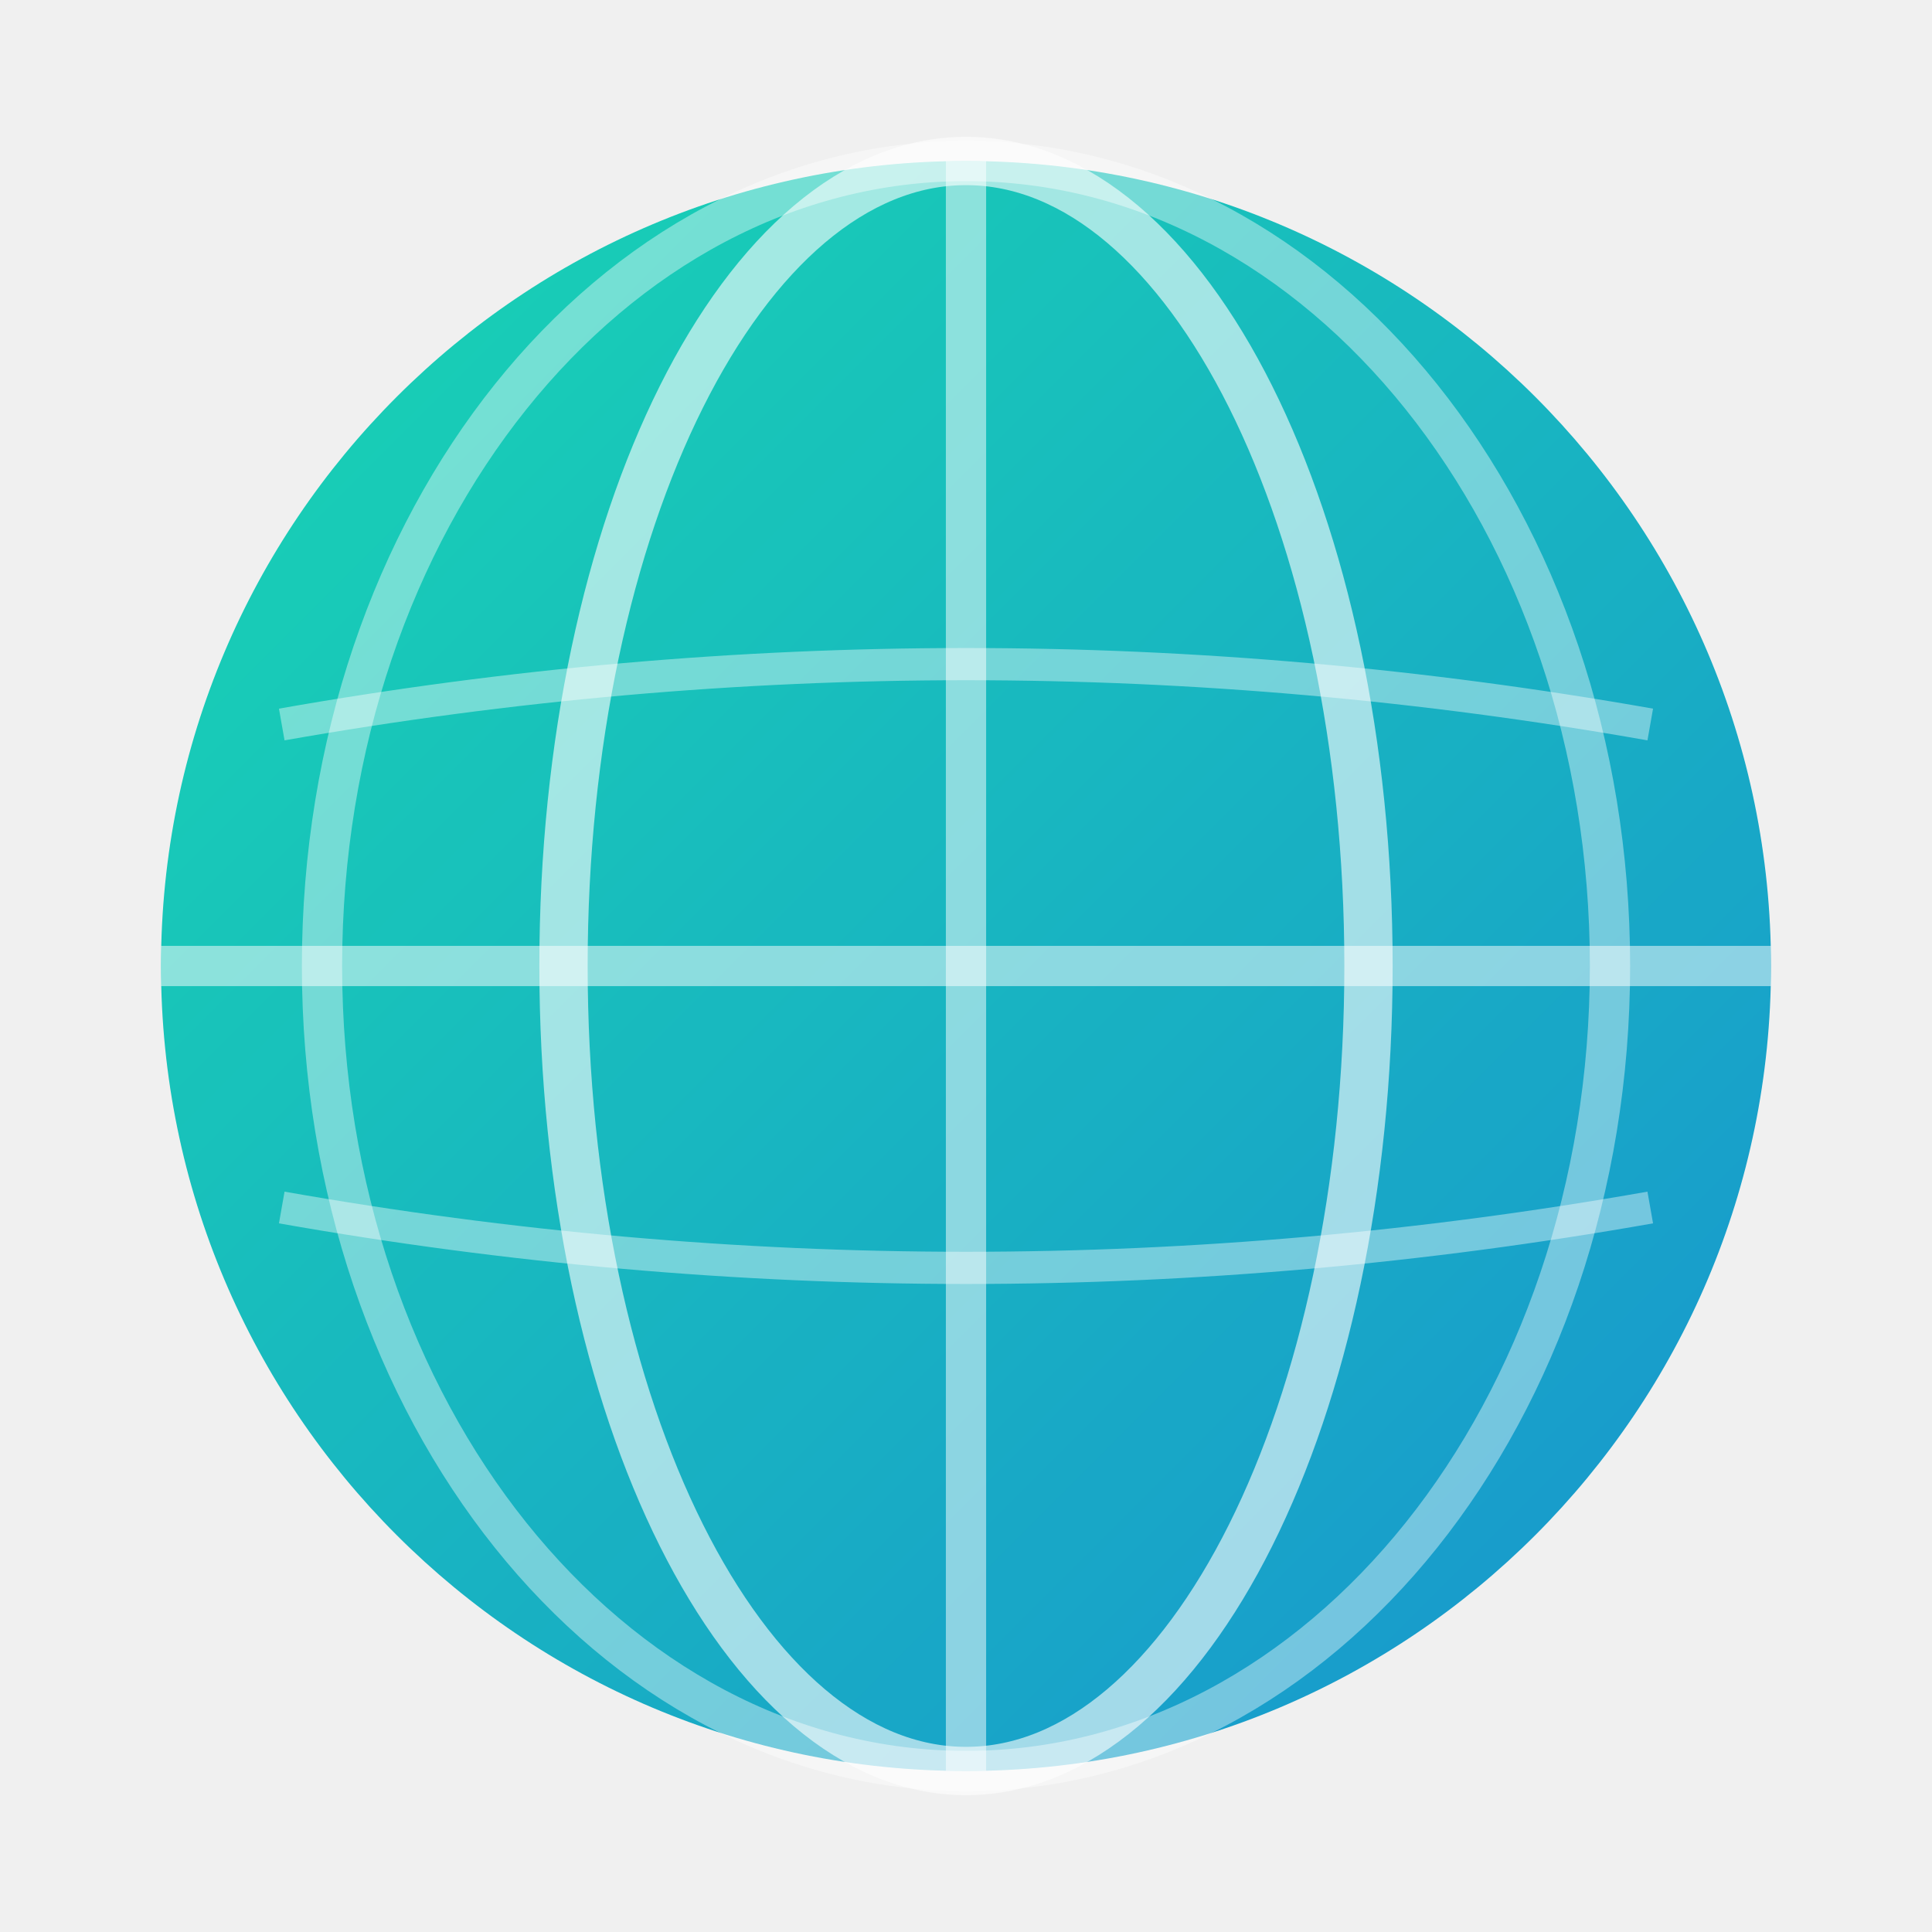
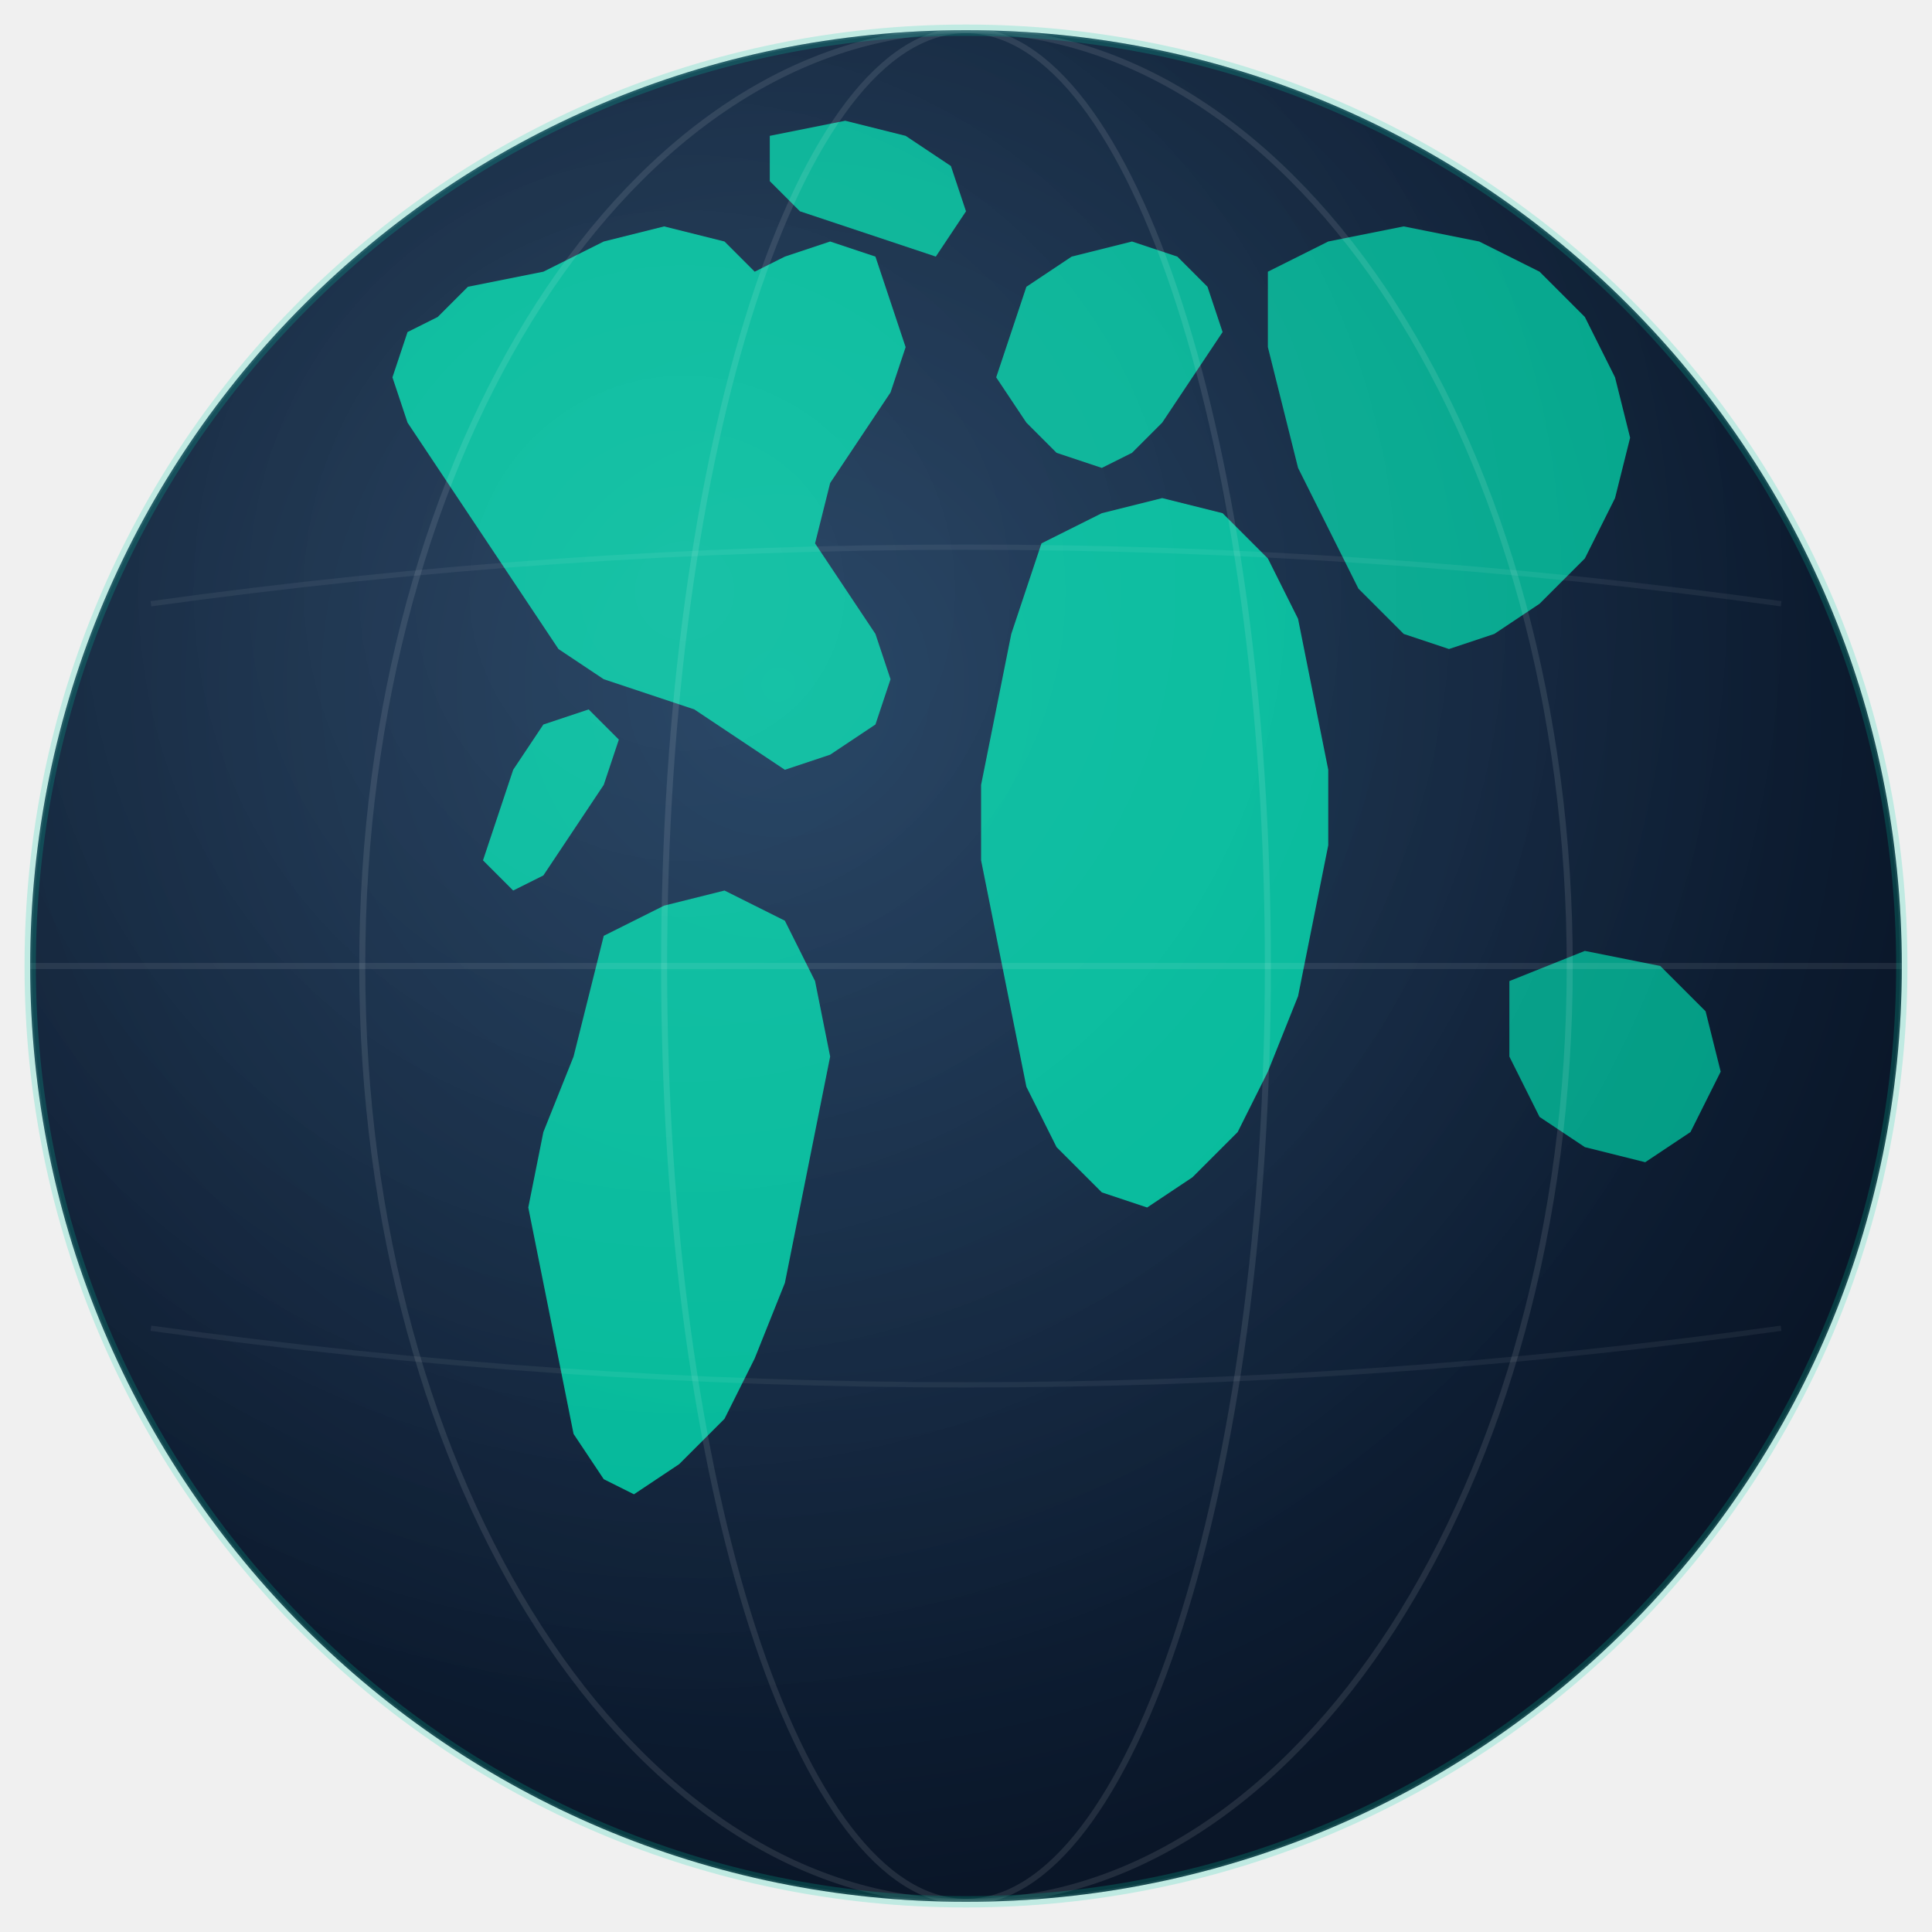
- <svg xmlns="http://www.w3.org/2000/svg" viewBox="0 0 48 48" width="48" height="48">
+ <svg xmlns="http://www.w3.org/2000/svg" viewBox="0 0 256 256" width="256" height="256">
  <defs>
-     <linearGradient id="globeGrad" x1="0%" y1="0%" x2="100%" y2="100%">
-       <stop offset="0%" style="stop-color:#00D4AA;stop-opacity:1" />
-       <stop offset="100%" style="stop-color:#0088CC;stop-opacity:1" />
-     </linearGradient>
+     <clipPath id="globeClip">
+       <circle cx="128" cy="128" r="124" />
+     </clipPath>
+     <radialGradient id="oceanGrad" cx="40%" cy="35%" r="65%">
+       <stop offset="0%" stop-color="#1a3a5c" />
+       <stop offset="100%" stop-color="#0a1628" />
+     </radialGradient>
+     <radialGradient id="sheen" cx="35%" cy="30%" r="60%">
+       <stop offset="0%" stop-color="rgba(255,255,255,0.08)" />
+       <stop offset="100%" stop-color="rgba(255,255,255,0)" />
+     </radialGradient>
  </defs>
-   <circle cx="24" cy="24" r="20" fill="url(#globeGrad)" opacity="0.9" />
-   <ellipse cx="24" cy="24" rx="10" ry="20" fill="none" stroke="white" stroke-width="1.2" opacity="0.6" />
-   <ellipse cx="24" cy="24" rx="16" ry="20" fill="none" stroke="white" stroke-width="1" opacity="0.4" />
-   <line x1="4" y1="24" x2="44" y2="24" stroke="white" stroke-width="1" opacity="0.5" />
-   <line x1="24" y1="4" x2="24" y2="44" stroke="white" stroke-width="1" opacity="0.5" />
-   <ellipse cx="24" cy="14" rx="17" ry="0" fill="none" stroke="white" stroke-width="0.8" opacity="0.3" />
-   <path d="M7 18 Q24 15 41 18" fill="none" stroke="white" stroke-width="0.8" opacity="0.4" />
-   <path d="M7 30 Q24 33 41 30" fill="none" stroke="white" stroke-width="0.8" opacity="0.4" />
+   <circle cx="128" cy="128" r="124" fill="url(#oceanGrad)" />
+   <g clip-path="url(#globeClip)">
+     <path d="M58 42 L62 38 L72 36 L80 32 L88 30 L96 32 L100 36 L104 34 L110 32 L116 34 L118 40 L120 46 L118 52 L114 58 L110 64 L108 72 L112 78 L116 84 L118 90 L116 96 L110 100 L104 102 L98 98 L92 94 L86 92 L80 90 L74 86 L70 80 L66 74 L62 68 L58 62 L54 56 L52 50 L54 44 Z" fill="#00D4AA" opacity="0.85" />
+     <path d="M102 18 L112 16 L120 18 L126 22 L128 28 L124 34 L118 32 L112 30 L106 28 L102 24 Z" fill="#00D4AA" opacity="0.8" />
+     <path d="M72 96 L78 94 L82 98 L80 104 L76 110 L72 116 L68 118 L64 114 L66 108 L68 102 Z" fill="#00D4AA" opacity="0.85" />
+     <path d="M80 124 L88 120 L96 118 L104 122 L108 130 L110 140 L108 150 L106 160 L104 170 L100 180 L96 188 L90 194 L84 198 L80 196 L76 190 L74 180 L72 170 L70 160 L72 150 L76 140 L78 132 Z" fill="#00D4AA" opacity="0.85" />
+     <path d="M136 38 L142 34 L150 32 L156 34 L160 38 L162 44 L158 50 L154 56 L150 60 L146 62 L140 60 L136 56 L132 50 L134 44 Z" fill="#00D4AA" opacity="0.8" />
+     <path d="M138 72 L146 68 L154 66 L162 68 L168 74 L172 82 L174 92 L176 102 L176 112 L174 122 L172 132 L168 142 L164 150 L158 156 L152 160 L146 158 L140 152 L136 144 L134 134 L132 124 L130 114 L130 104 L132 94 L134 84 Z" fill="#00D4AA" opacity="0.85" />
+     <path d="M168 36 L176 32 L186 30 L196 32 L204 36 L210 42 L214 50 L216 58 L214 66 L210 74 L204 80 L198 84 L192 86 L186 84 L180 78 L176 70 L172 62 L170 54 L168 46 Z" fill="#00D4AA" opacity="0.75" />
+     <path d="M200 130 L210 126 L220 128 L226 134 L228 142 L224 150 L218 154 L210 152 L204 148 L200 140 Z" fill="#00D4AA" opacity="0.7" />
+     <ellipse cx="128" cy="128" rx="40" ry="124" fill="none" stroke="rgba(255,255,255,0.1)" stroke-width="0.8" />
+     <ellipse cx="128" cy="128" rx="80" ry="124" fill="none" stroke="rgba(255,255,255,0.1)" stroke-width="0.8" />
+     <ellipse cx="128" cy="128" rx="124" ry="124" fill="none" stroke="rgba(255,255,255,0.08)" stroke-width="0.5" />
+     <line x1="4" y1="128" x2="252" y2="128" stroke="rgba(255,255,255,0.08)" stroke-width="0.8" />
+     <path d="M20 80 Q128 65 236 80" fill="none" stroke="rgba(255,255,255,0.06)" stroke-width="0.7" />
+     <path d="M20 176 Q128 191 236 176" fill="none" stroke="rgba(255,255,255,0.06)" stroke-width="0.7" />
+     <circle cx="128" cy="128" r="124" fill="url(#sheen)" />
+   </g>
+   <circle cx="128" cy="128" r="124" fill="none" stroke="rgba(0,212,170,0.2)" stroke-width="1.5" />
</svg>
